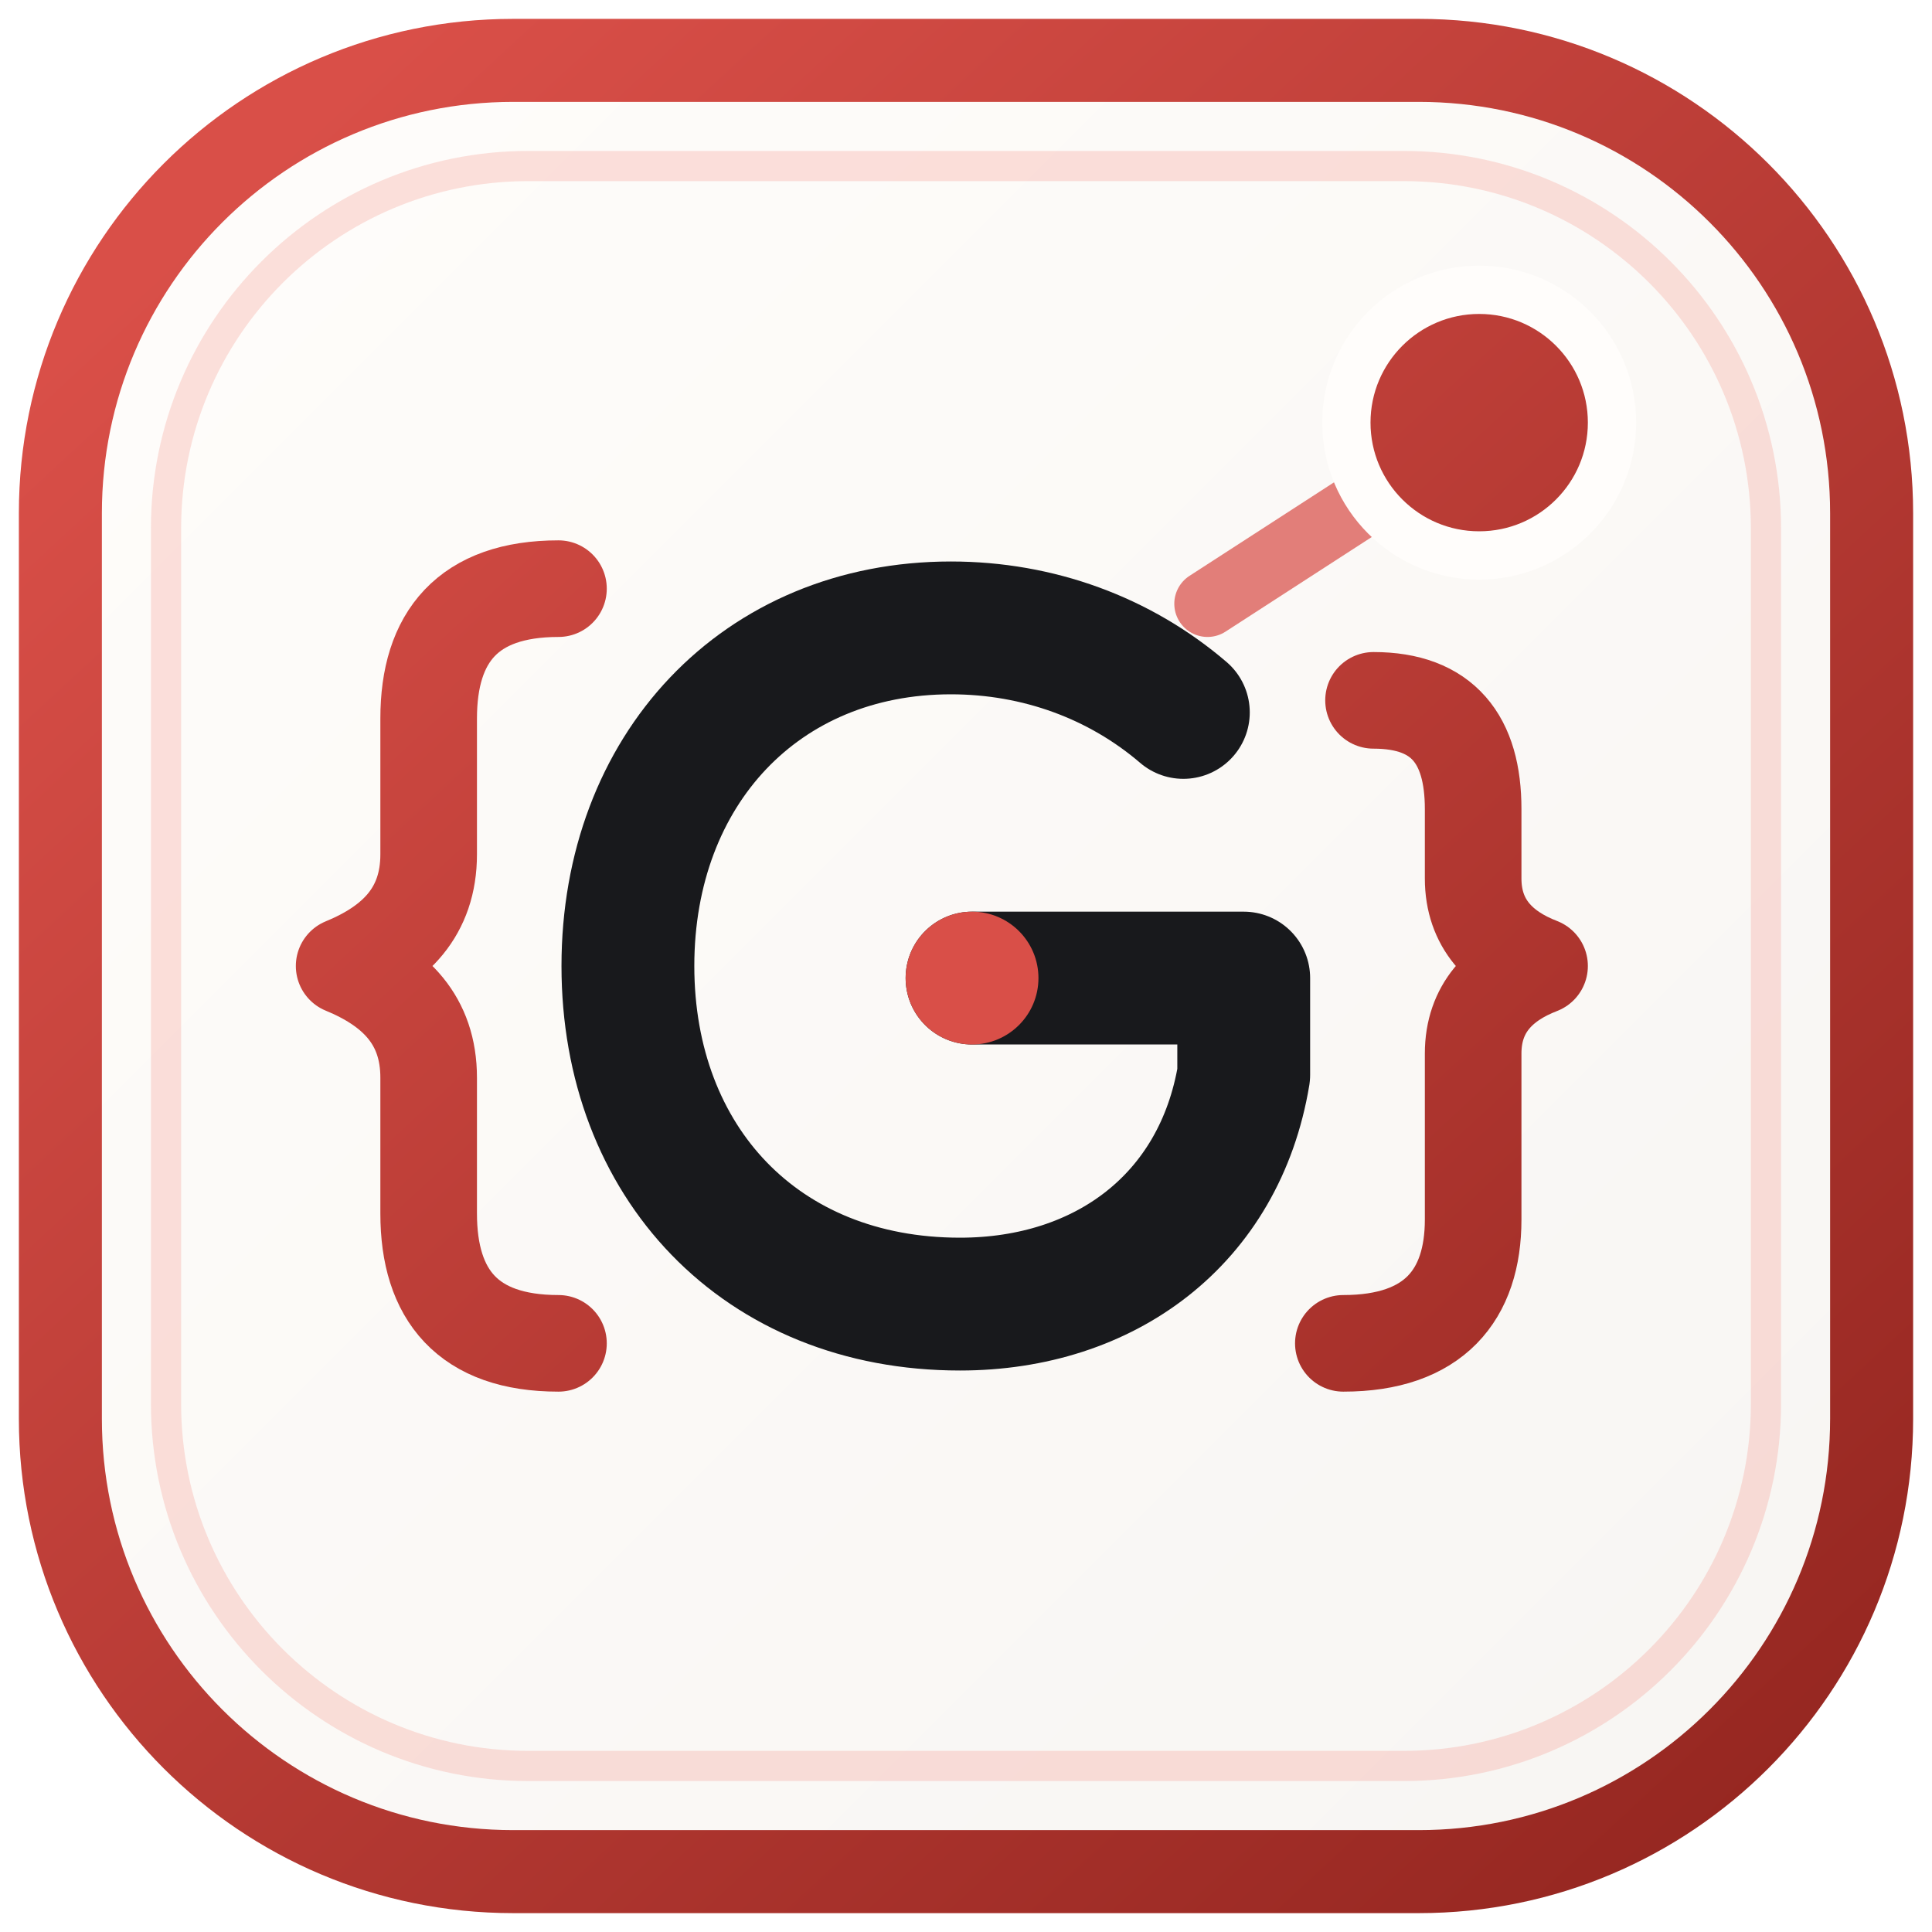
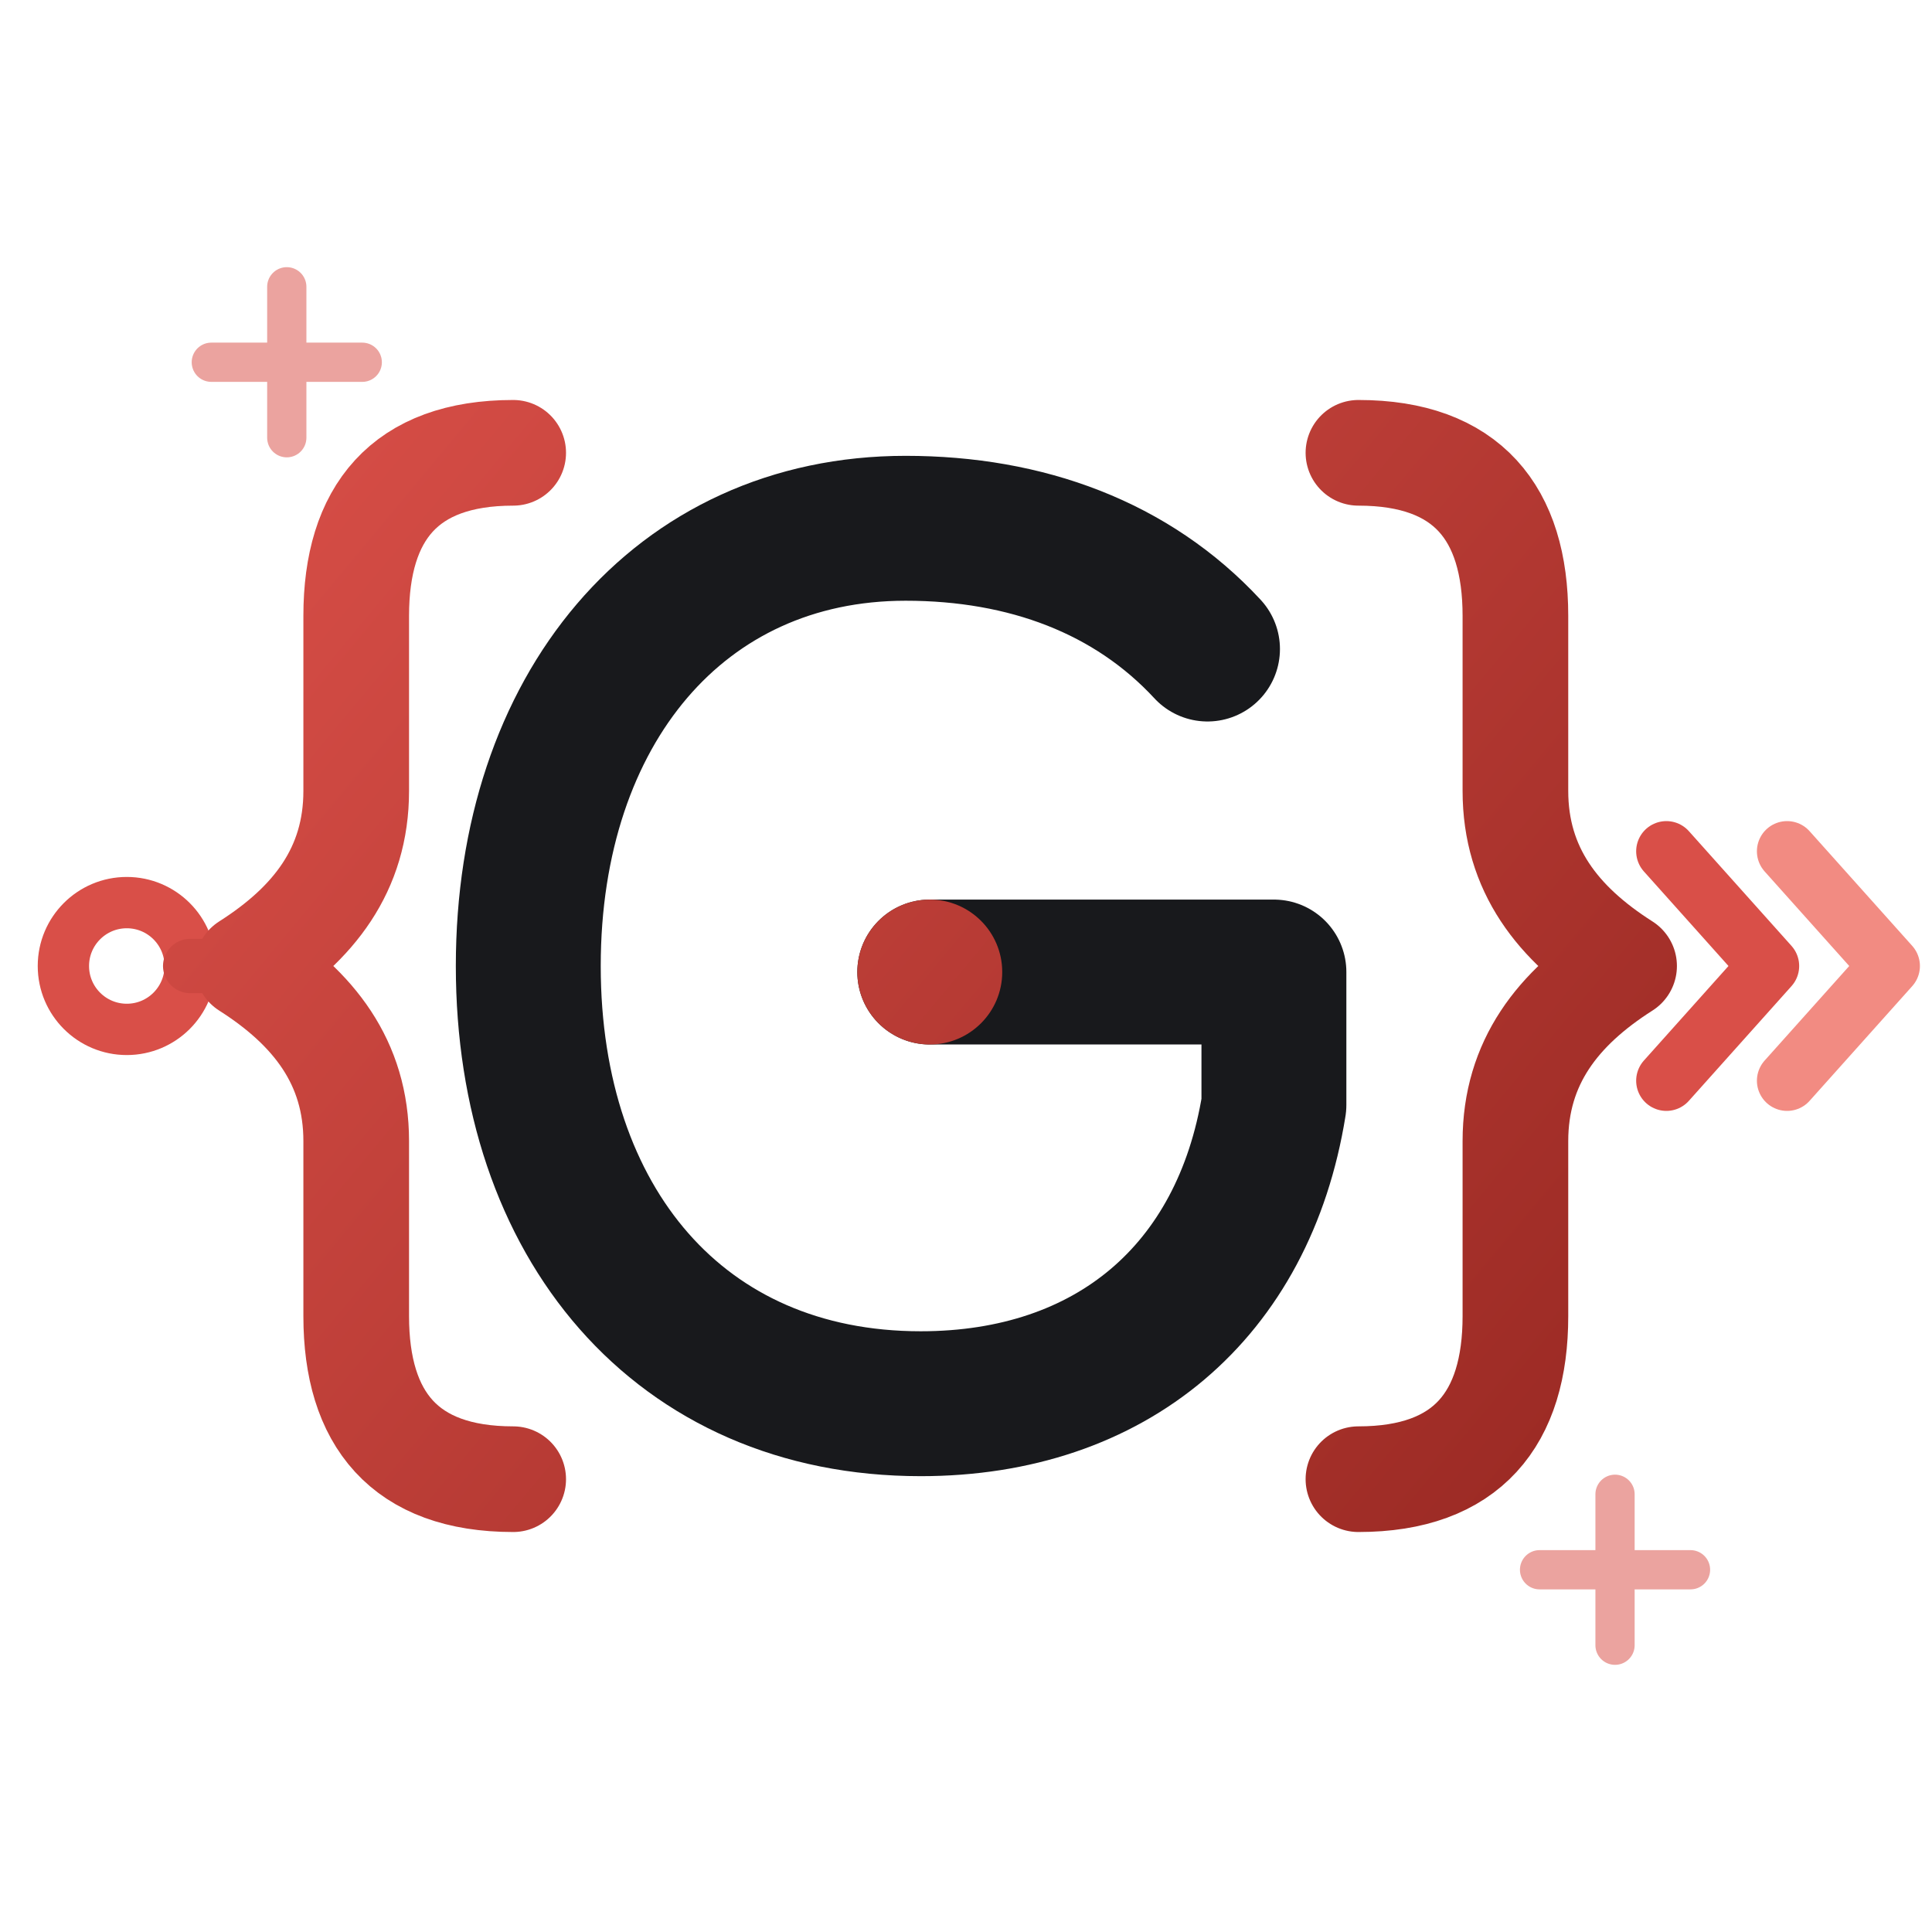
<svg xmlns="http://www.w3.org/2000/svg" viewBox="0 0 64 64" fill="none">
  <defs>
-     <linearGradient id="greysonFavGrad" x1="8" y1="6" x2="58" y2="60" gradientUnits="userSpaceOnUse">
+     <linearGradient id="greysonFavGrad" x1="8" y1="12" x2="56" y2="52" gradientUnits="userSpaceOnUse">
      <stop offset="0%" stop-color="#D94F48" />
      <stop offset="100%" stop-color="#962721" />
    </linearGradient>
-     <linearGradient id="greysonFavTile" x1="0" y1="0" x2="64" y2="64" gradientUnits="userSpaceOnUse">
-       <stop offset="0%" stop-color="#FFFDFB" />
-       <stop offset="100%" stop-color="#F7F5F2" />
-     </linearGradient>
  </defs>
-   <rect x="2" y="2" width="60" height="60" rx="15" fill="url(#greysonFavTile)" stroke="url(#greysonFavGrad)" stroke-width="2.75" />
-   <rect x="5.5" y="5.5" width="53" height="53" rx="12" stroke="#F28B82" stroke-opacity="0.26" stroke-width="1" />
-   <path d="M40 20L48.5 14.5" stroke="#D94F48" stroke-width="2.2" stroke-linecap="round" stroke-opacity="0.72" />
-   <path d="M18.5 19.5C15.5 19.5 14.2 21.1 14.2 23.8V28.3C14.2 30.2 13.1 31.3 11.4 32C13.1 32.7 14.2 33.8 14.2 35.7V40.2C14.2 42.9 15.5 44.5 18.5 44.5" stroke="url(#greysonFavGrad)" stroke-width="3.2" stroke-linecap="round" stroke-linejoin="round" />
-   <path d="M45.5 23.2C47.8 23.2 48.8 24.5 48.8 26.8V29.1C48.8 30.6 49.7 31.5 51 32C49.7 32.5 48.8 33.4 48.8 34.9V40.4C48.8 42.9 47.5 44.5 44.5 44.5" stroke="url(#greysonFavGrad)" stroke-width="3.2" stroke-linecap="round" stroke-linejoin="round" />
-   <path d="M39.2 23.6C37.1 21.8 34.4 20.8 31.5 20.8C25.2 20.8 20.8 25.5 20.8 32C20.8 38.5 25.2 43.2 31.8 43.2C36.6 43.2 40.4 40.4 41.2 35.6V32.4H32.2" stroke="#18191C" stroke-width="4.4" stroke-linecap="round" stroke-linejoin="round" />
-   <circle cx="49" cy="14" r="4.4" fill="url(#greysonFavGrad)" stroke="#FFFDFB" stroke-width="1.6" />
-   <circle cx="32.2" cy="32.4" r="2.2" fill="#D94F48" />
+   <g stroke="#D94F48" stroke-opacity="0.52" stroke-width="1.3" stroke-linecap="round">
+     <path d="M7 12H12M9.5 9.5V14.5" />
+     <path d="M51 52H56M53.5 49.5V54.5" />
+   </g>
+   <circle cx="4.2" cy="32" r="2.1" stroke="#D94F48" stroke-width="1.7" />
+   <path d="M6.3 32H9.2" stroke="url(#greysonFavGrad)" stroke-width="1.8" stroke-linecap="round" />
+   <path d="M17 15C13.4 15 11.8 17 11.8 20.4V26.2C11.8 28.8 10.4 30.6 8.2 32C10.4 33.4 11.8 35.2 11.8 37.8V43.6C11.8 47 13.4 49 17 49" stroke="url(#greysonFavGrad)" stroke-width="3.5" stroke-linecap="round" stroke-linejoin="round" />
+   <path d="M45 15C48.6 15 50.2 17 50.2 20.4V26.2C50.2 28.8 51.6 30.6 53.8 32C51.6 33.4 50.2 35.2 50.2 37.8V43.6C50.2 47 48.6 49 45 49" stroke="url(#greysonFavGrad)" stroke-width="3.5" stroke-linecap="round" stroke-linejoin="round" />
+   <path d="M40 21.5C37.5 18.8 34 17.5 30 17.5C22.5 17.5 17.5 23.5 17.5 32C17.5 40.5 22.5 46.5 30.5 46.5C36.8 46.5 41.2 42.8 42.2 36.6V32.2H30.8" stroke="#18191C" stroke-width="4.8" stroke-linecap="round" stroke-linejoin="round" />
+   <circle cx="30.8" cy="32.2" r="2.4" fill="url(#greysonFavGrad)" />
+   <path d="M55.2 28.2L58.6 32L55.2 35.8" stroke="#D94F48" stroke-width="2" stroke-linecap="round" stroke-linejoin="round" />
+   <path d="M59.2 28.2L62.6 32L59.2 35.8" stroke="#F28B82" stroke-width="2" stroke-linecap="round" stroke-linejoin="round" />
</svg>
